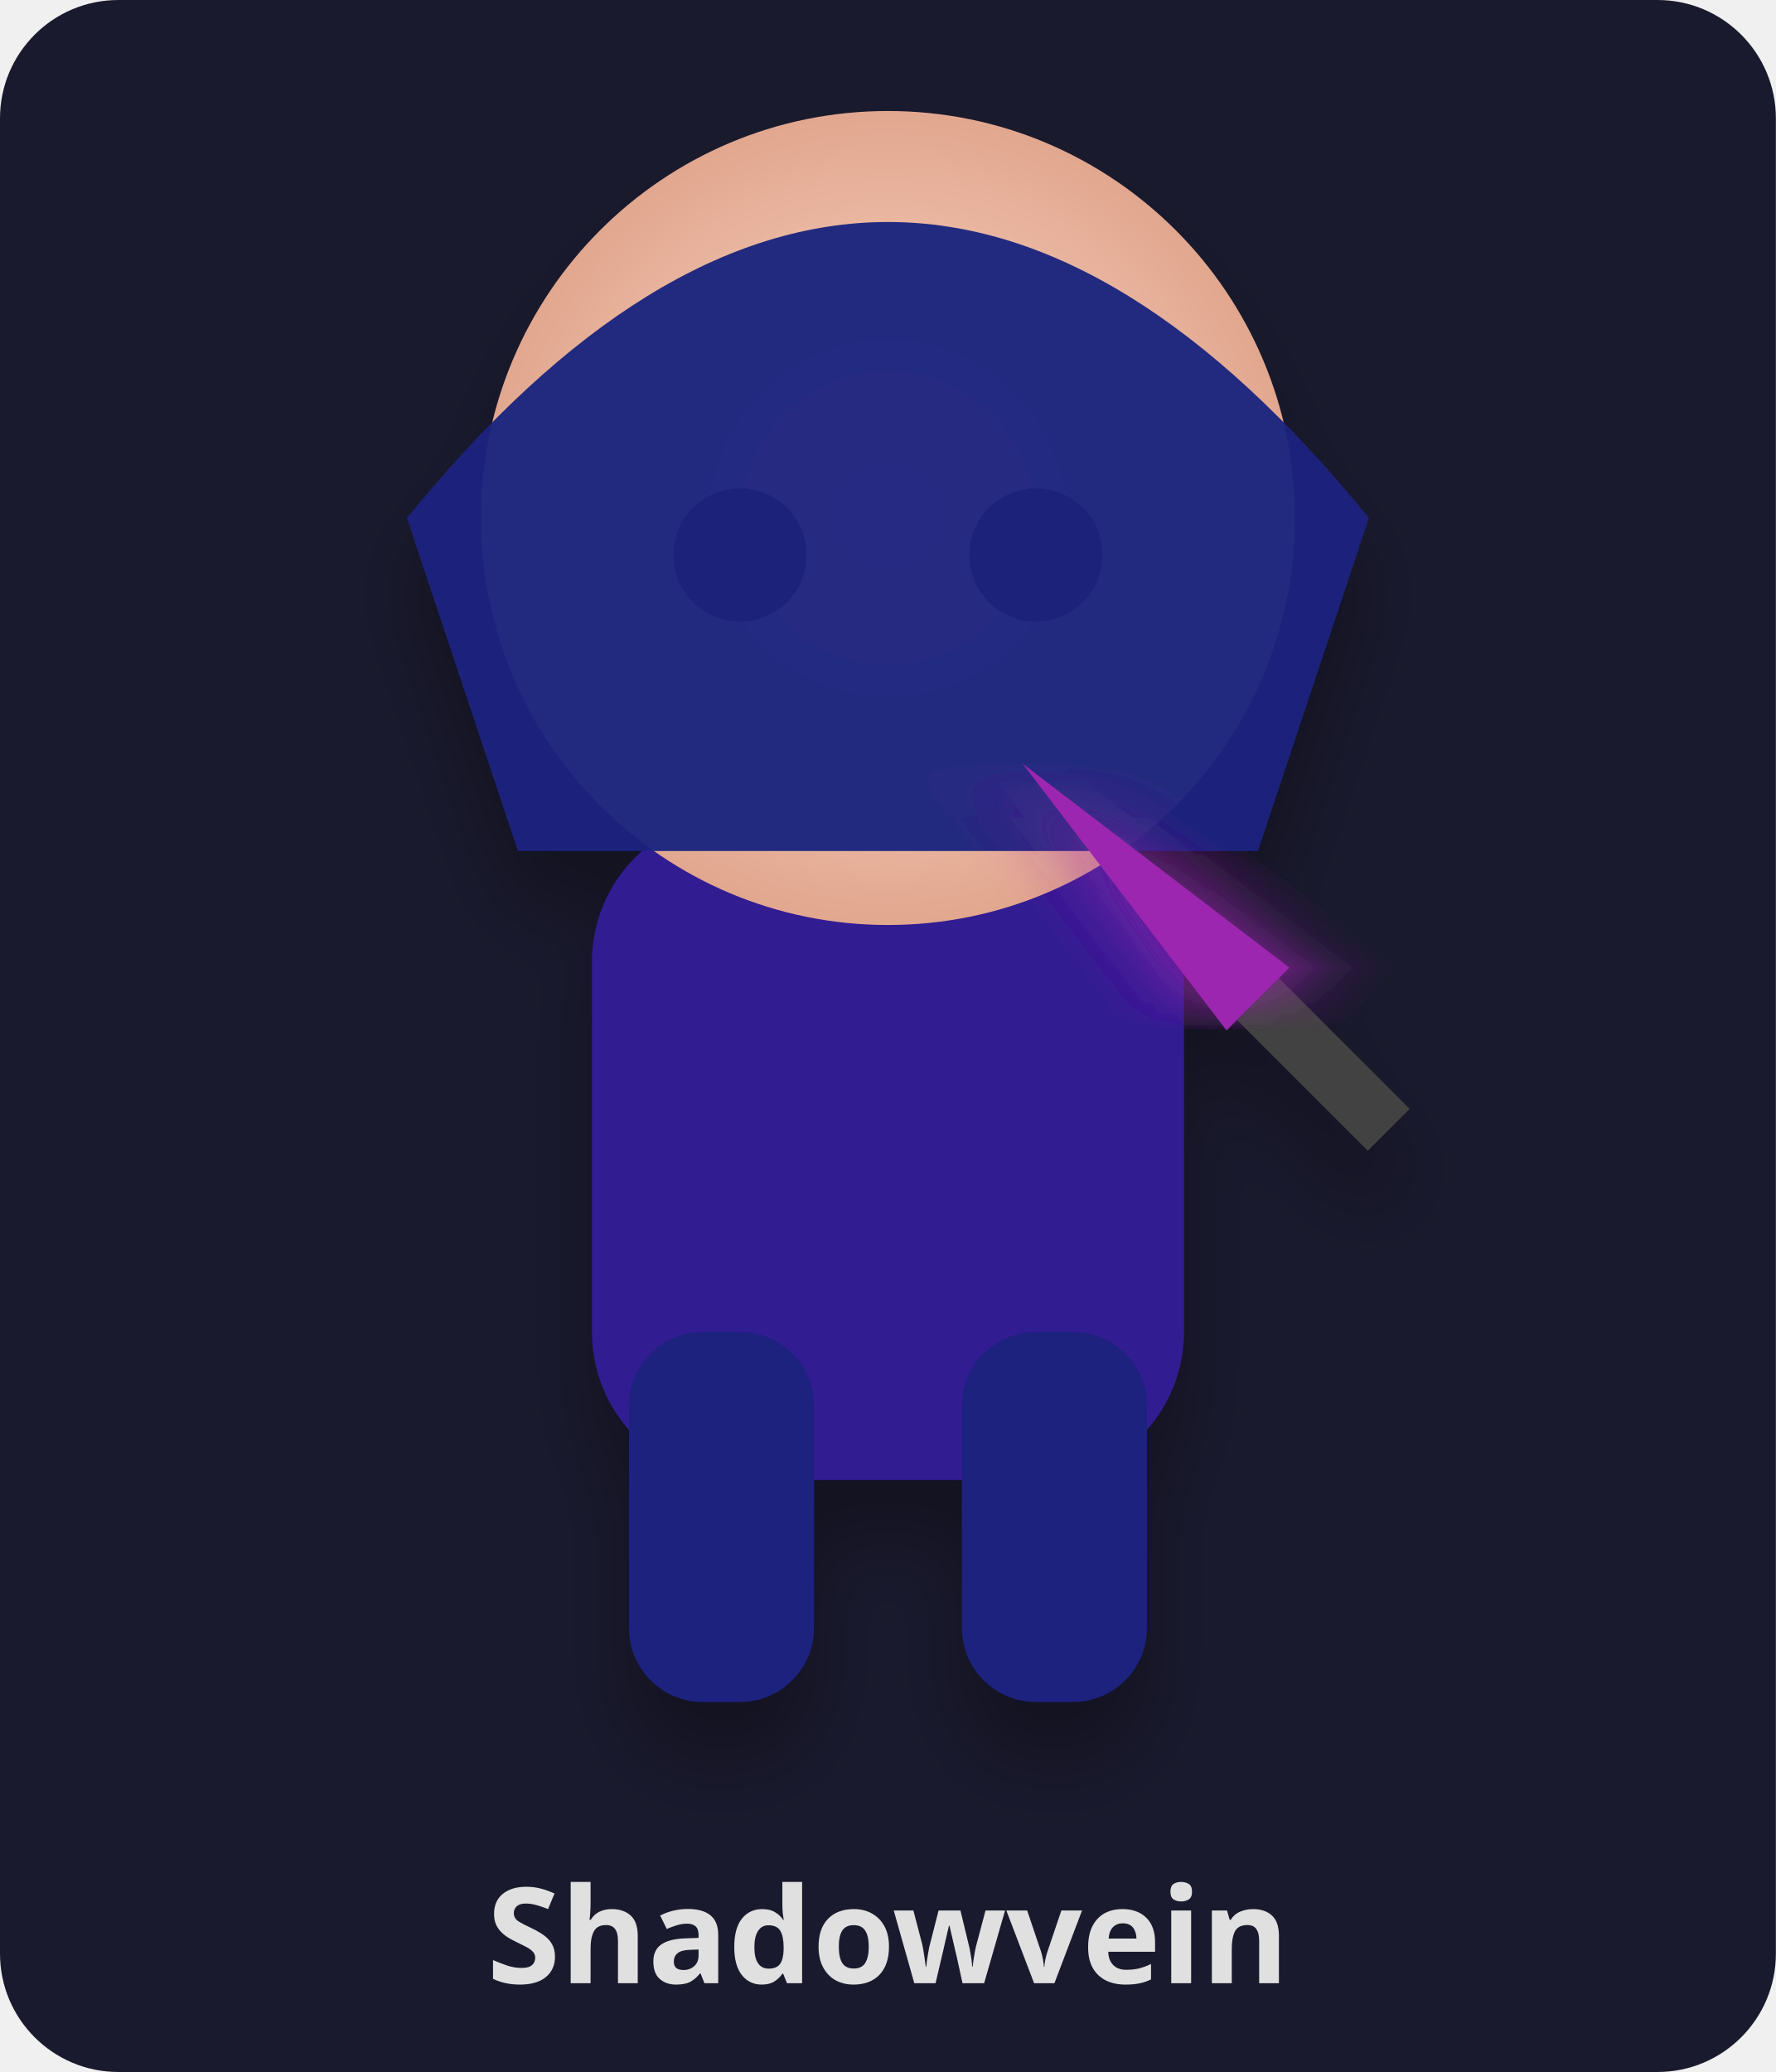
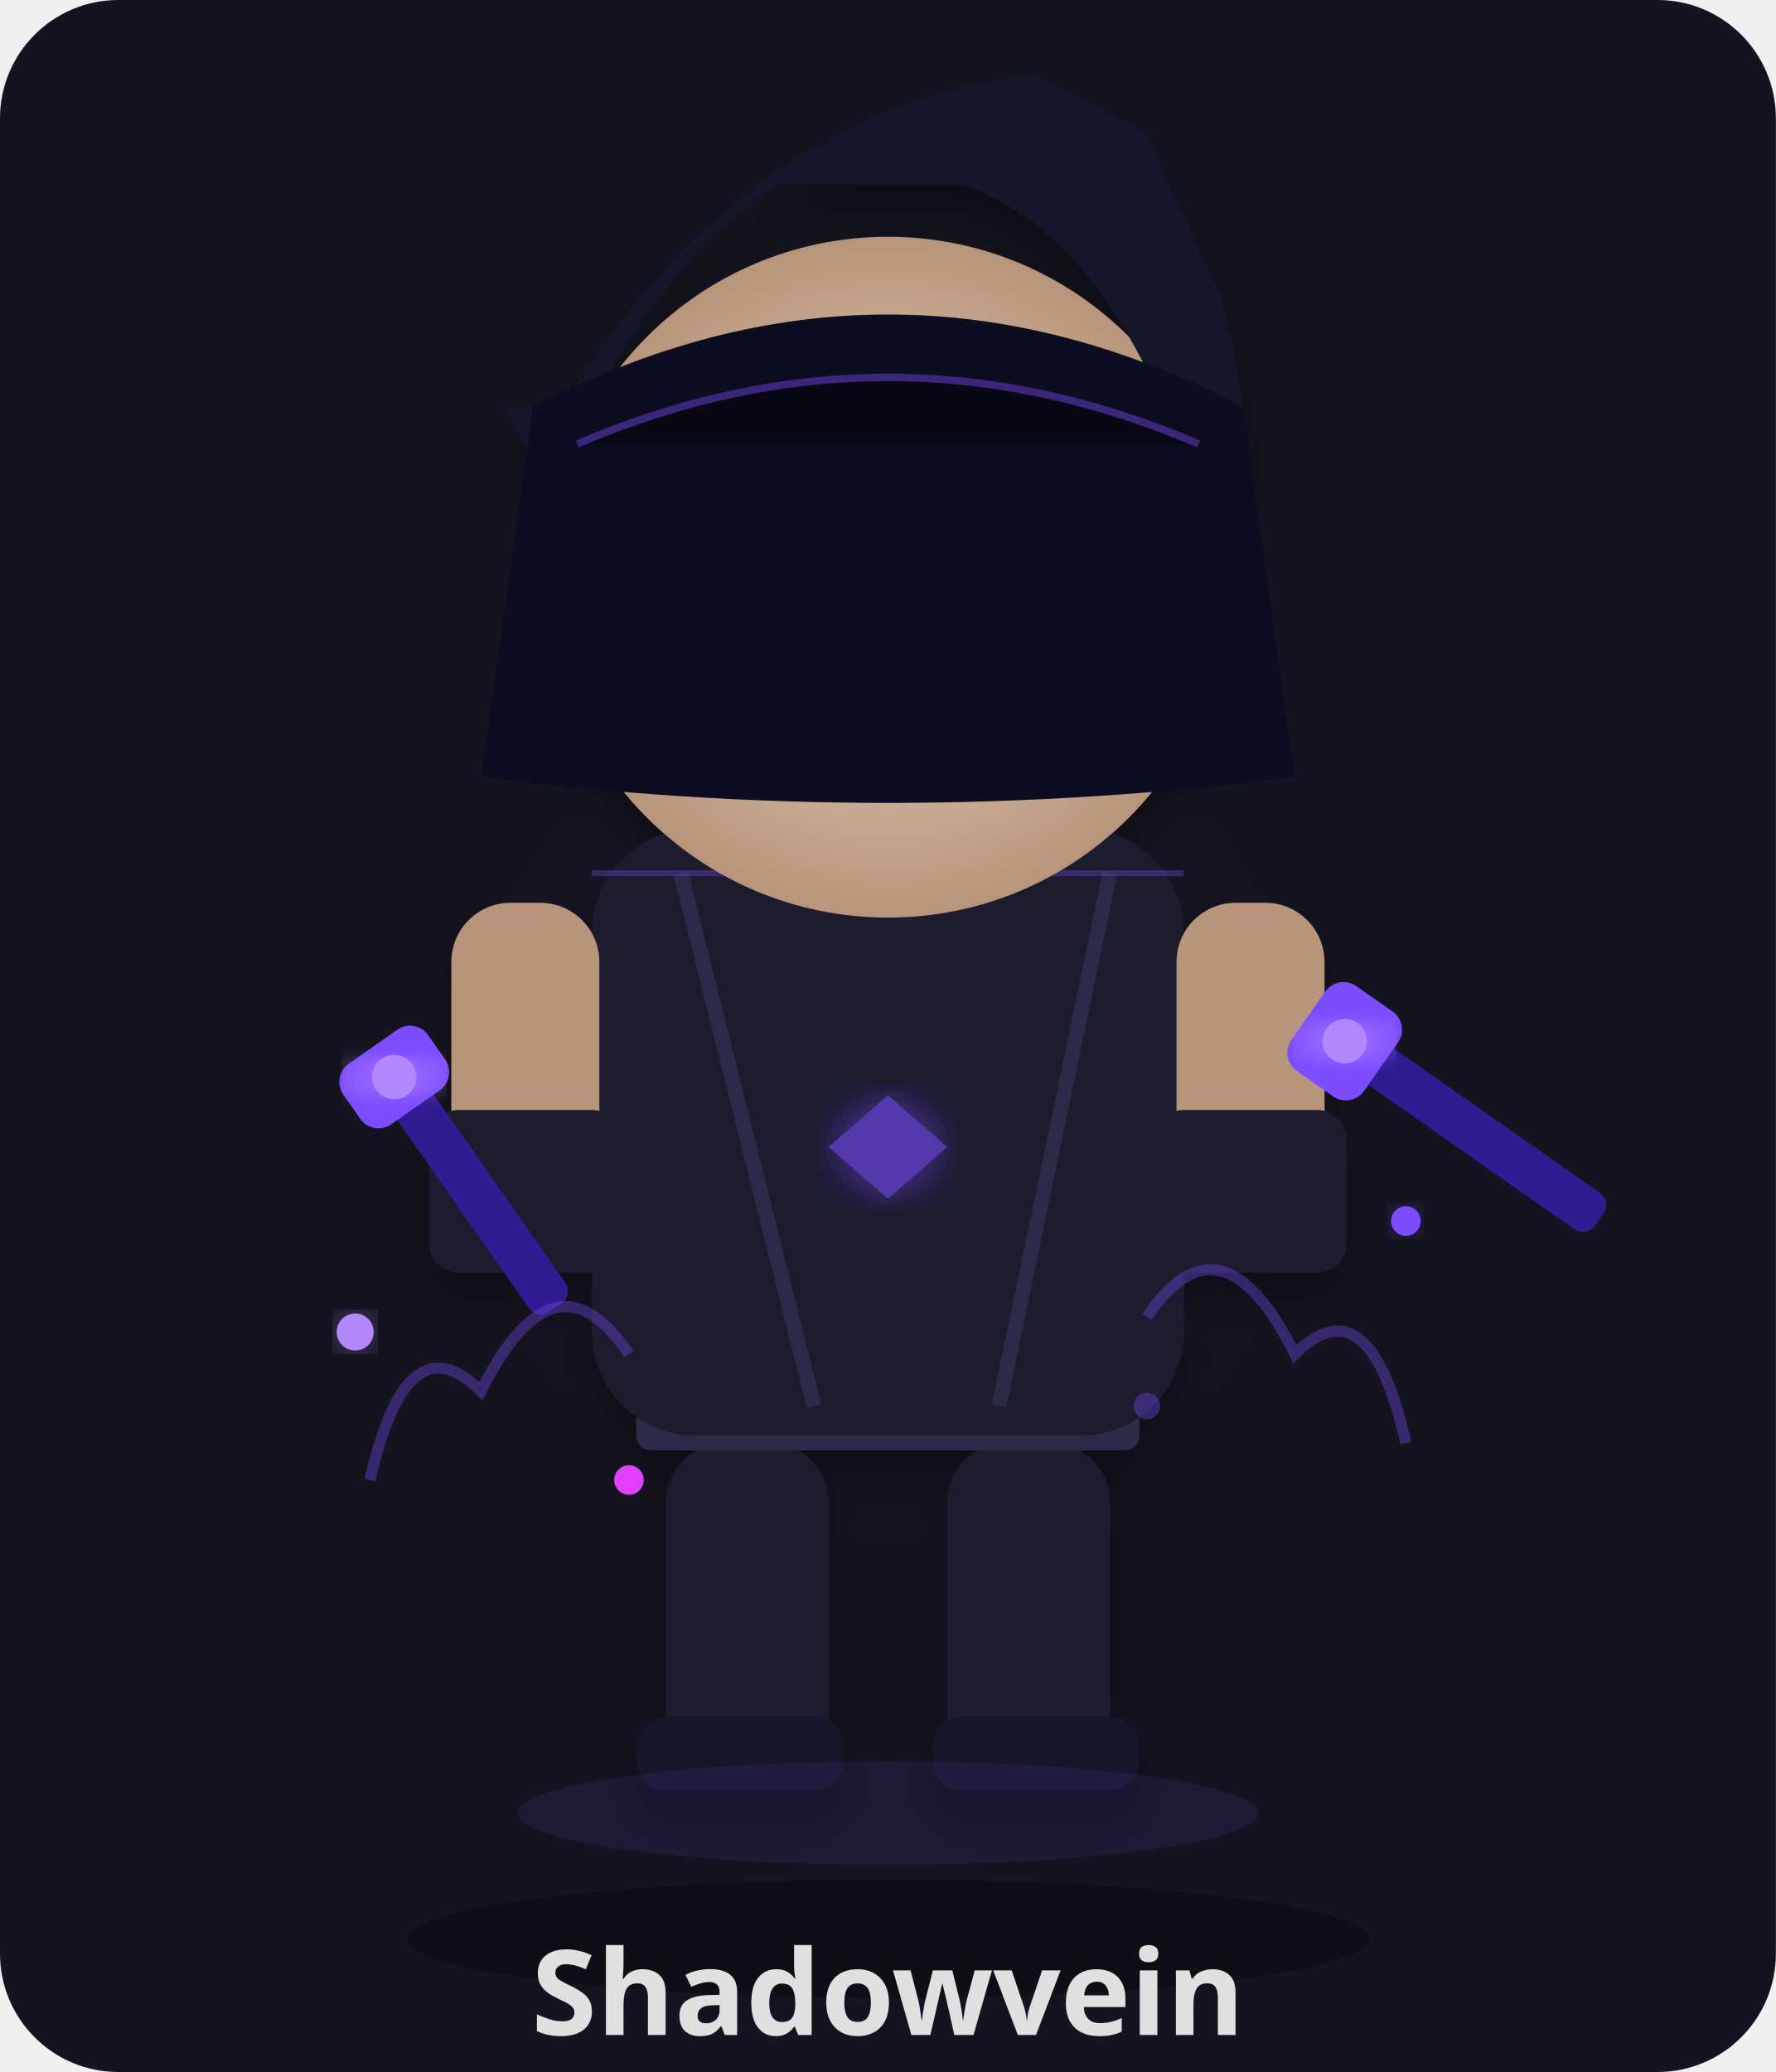
<svg xmlns="http://www.w3.org/2000/svg" viewBox="0 0 240 280" width="100%" height="100%">
  <defs>
    <radialGradient id="skin" cx="50%" cy="50%" r="50%">
-       <stop offset="0%" stop-color="#FFE0D2" />
-       <stop offset="100%" stop-color="#E2A78F" />
+       <stop offset="0%" stop-color="#E8D5C8" />
+       <stop offset="100%" stop-color="#B8957A" />
    </radialGradient>
-     <filter id="shadow" x="-20%" y="-20%" width="140%" height="140%">
-       <feDropShadow dx="0" dy="8" stdDeviation="5" flood-color="#000" flood-opacity="0.3" />
+     <radialGradient id="void" cx="50%" cy="50%" r="50%">
+       <stop offset="0%" stop-color="#7C4DFF" stop-opacity="0.5" />
+       <stop offset="100%" stop-color="#7C4DFF" stop-opacity="0" />
+     </radialGradient>
+     <filter id="shadow">
+       <feDropShadow dx="0" dy="4" stdDeviation="3" flood-color="#000" flood-opacity="0.35" />
    </filter>
-     <filter id="glow" x="-50%" y="-50%" width="200%" height="200%">
-       <feGaussianBlur stdDeviation="5" result="coloredBlur" />
+     <filter id="softglow">
+       <feGaussianBlur stdDeviation="3" result="b" />
      <feMerge>
-         <feMergeNode in="coloredBlur" />
+         <feMergeNode in="b" />
        <feMergeNode in="SourceGraphic" />
      </feMerge>
    </filter>
  </defs>
-   <rect width="100%" height="100%" rx="16" fill="#1a1a2e" />
+   <rect width="100%" height="100%" rx="16" fill="#141420" />
+   <ellipse cx="120" cy="262" rx="65" ry="8" fill="#000" opacity="0.3" />
+   <circle cx="120" cy="150" r="60" fill="url(#void)" opacity="0.18">
+     <animate attributeName="r" values="60;72;60" dur="2.5s" repeatCount="indefinite" />
+     <animate attributeName="opacity" values="0.18;0.28;0.18" dur="2.5s" repeatCount="indefinite" />
+   </circle>
  <g filter="url(#shadow)">
-     <rect x="80" y="110" width="80" height="90" rx="20" fill="#311B92" />
-     <rect x="85" y="180" width="25" height="50" rx="10" fill="#1A237E" />
-     <rect x="130" y="180" width="25" height="50" rx="10" fill="#1A237E" />
-     <circle cx="120" cy="70" r="55" fill="url(#skin)" />
-     <circle cx="100" cy="75" r="9" fill="#212121" />
-     <circle cx="140" cy="75" r="9" fill="#212121" />
-     <path d="M 55 70 Q 120 -10 185 70 L 170 115 L 70 115 Z" fill="#1A237E" opacity="0.95" />
-     <g transform="translate(170, 135) rotate(-45)">
-       <rect x="-4" y="0" width="8" height="25" fill="#424242" />
-       <path d="M -6 0 L 0 -45 L 6 0 Z" fill="#9C27B0" filter="url(#glow)" />
+     <animateTransform attributeName="transform" type="translate" values="0,0;0,-1.5;0,0" dur="3.5s" repeatCount="indefinite" />
+     <rect x="90" y="195" width="22" height="45" rx="8" fill="#1A1A2E" />
+     <rect x="128" y="195" width="22" height="45" rx="8" fill="#1A1A2E" />
+     <rect x="86" y="232" width="28" height="10" rx="4" fill="#12122A" />
+     <rect x="126" y="232" width="28" height="10" rx="4" fill="#12122A" />
+     <rect x="86" y="190" width="68" height="6" rx="2" fill="#2A2A4A" />
+     <rect x="80" y="112" width="80" height="82" rx="14" fill="#1A1A2E" />
+     <path d="M 92 118 L 110 190 M 150 118 L 135 190" stroke="#2A2A4A" stroke-width="2" />
+     <path d="M 80 118 L 160 118" stroke="#7C4DFF" stroke-width="0.8" opacity="0.3" />
+     <path d="M 120 148 L 128 155 L 120 162 L 112 155 Z" fill="#7C4DFF" opacity="0.6" filter="url(#softglow)">
+       <animate attributeName="opacity" values="0.6;0.2;0.6" dur="2s" repeatCount="indefinite" />
+     </path>
+     <rect x="61" y="122" width="20" height="48" rx="8" fill="#B8957A" />
+     <rect x="159" y="122" width="20" height="48" rx="8" fill="#B8957A" />
+     <rect x="58" y="150" width="26" height="22" rx="4" fill="#1A1A2E" />
+     <rect x="156" y="150" width="26" height="22" rx="4" fill="#1A1A2E" />
+     <circle cx="120" cy="78" r="46" fill="url(#skin)" />
+     <circle cx="100" cy="76" r="5.5" fill="#7C4DFF" filter="url(#softglow)">
+       <animate attributeName="r" values="5.5;3.5;5.5" dur="3s" repeatCount="indefinite" />
+     </circle>
+     <circle cx="140" cy="76" r="5.5" fill="#7C4DFF" filter="url(#softglow)">
+       <animate attributeName="r" values="5.5;3.5;5.5" dur="3s" repeatCount="indefinite" />
+     </circle>
+     <circle cx="101" cy="75" r="1.5" fill="#FFF" />
+     <circle cx="141" cy="75" r="1.5" fill="#FFF" />
+     <path d="M 112 90 L 128 90" stroke="#8D6E63" stroke-width="1.2" stroke-linecap="round" />
+     <path d="M 76 55 Q 100 15 140 10 L 155 18 L 165 40 Q 170 60 168 68 L 160 65 L 155 50 Q 145 30 130 25 L 105 25 Q 90 35 80 55 L 72 62 L 68 55 Z" fill="#12122A" />
+   </g>
+   <g>
+     <animateTransform attributeName="transform" type="translate" values="0,0;0,-1.5;0,0" dur="3.5s" repeatCount="indefinite" />
+     <path d="M 72 55 Q 120 30 168 55 L 175 105 Q 120 112 65 105 Z" fill="#0D0D22" />
+     <path d="M 78 60 Q 120 42 162 60" stroke="#7C4DFF" stroke-width="1" opacity="0.4">
+       <animate attributeName="opacity" values="0.4;0.15;0.4" dur="2.5s" repeatCount="indefinite" />
+     </path>
+   </g>
+   <g>
+     <animateTransform attributeName="transform" type="translate" values="55,148;55,145;55,148" dur="2.8s" repeatCount="indefinite" />
+     <g transform="translate(55,148) rotate(-35)">
+       <animateTransform attributeName="transform" type="rotate" values="-35;-32;-35" dur="2.8s" repeatCount="indefinite" additive="sum" />
+       <rect x="-3" y="0" width="6" height="35" rx="2" fill="#311B92" />
+       <rect x="-7" y="-8" width="14" height="10" rx="3" fill="#7C4DFF" />
+       <circle cx="0" cy="-3" r="3" fill="#B388FF" filter="url(#softglow)">
+         <animate attributeName="r" values="3;5;3" dur="2s" repeatCount="indefinite" />
+       </circle>
    </g>
  </g>
-   <text x="120" y="268" font-family="sans-serif" font-size="18" font-weight="bold" fill="#E0E0E0" text-anchor="middle">Shadowvein</text>
+   <g>
+     <animateTransform attributeName="transform" type="translate" values="185,143;185,140;185,143" dur="2.5s" repeatCount="indefinite" />
+     <g transform="translate(185,143) rotate(-55)">
+       <animateTransform attributeName="transform" type="rotate" values="-55;-52;-55" dur="2.5s" repeatCount="indefinite" additive="sum" />
+       <rect x="-3" y="0" width="6" height="38" rx="2" fill="#311B92" />
+       <rect x="-7" y="-10" width="14" height="12" rx="3" fill="#7C4DFF" />
+       <circle cx="0" cy="-4" r="3" fill="#B388FF" filter="url(#softglow)">
+         <animate attributeName="r" values="3;5;3" dur="1.8s" repeatCount="indefinite" />
+       </circle>
+     </g>
+   </g>
+   <g opacity="0.35">
+     <path d="M 50 200 Q 55 178 65 188 Q 75 168 85 183" fill="none" stroke="#7C4DFF" stroke-width="1.5">
+       <animate attributeName="d" values="M 50 200 Q 55 178 65 188 Q 75 168 85 183;M 52 200 Q 60 172 72 185 Q 82 162 92 178;M 50 200 Q 55 178 65 188 Q 75 168 85 183" dur="3s" repeatCount="indefinite" />
+     </path>
+     <path d="M 190 195 Q 185 173 175 183 Q 165 163 155 178" fill="none" stroke="#7C4DFF" stroke-width="1.5">
+       <animate attributeName="d" values="M 190 195 Q 185 173 175 183 Q 165 163 155 178;M 188 195 Q 180 168 170 180 Q 160 158 150 173;M 190 195 Q 185 173 175 183 Q 165 163 155 178" dur="3.5s" repeatCount="indefinite" />
+     </path>
+   </g>
+   <g>
+     <circle cx="48" cy="180" r="2.5" fill="#B388FF" filter="url(#softglow)">
+       <animate attributeName="cy" values="180;145;180" dur="2.5s" repeatCount="indefinite" />
+       <animate attributeName="opacity" values="0.6;0;0.6" dur="2.5s" repeatCount="indefinite" />
+     </circle>
+     <circle cx="190" cy="165" r="2" fill="#7C4DFF" filter="url(#softglow)">
+       <animate attributeName="cy" values="165;130;165" dur="2.2s" repeatCount="indefinite" />
+       <animate attributeName="opacity" values="0.5;0;0.5" dur="2.2s" repeatCount="indefinite" />
+     </circle>
+     <circle cx="85" cy="200" r="2" fill="#E040FB">
+       <animate attributeName="cy" values="200;170;200" dur="3s" repeatCount="indefinite" />
+       <animate attributeName="opacity" values="0.4;0;0.4" dur="3s" repeatCount="indefinite" />
+     </circle>
+     <circle cx="155" cy="190" r="1.8" fill="#7C4DFF" opacity="0.35">
+       <animate attributeName="cy" values="190;155;190" dur="2.8s" repeatCount="indefinite" />
+     </circle>
+   </g>
+   <ellipse cx="120" cy="245" rx="50" ry="7" fill="#7C4DFF" opacity="0.1">
+     <animate attributeName="opacity" values="0.1;0.03;0.1" dur="2s" repeatCount="indefinite" />
+   </ellipse>
+   <text x="120" y="275" font-family="sans-serif" font-size="16" font-weight="bold" fill="#E0E0E0" text-anchor="middle">Shadowvein</text>
</svg>
